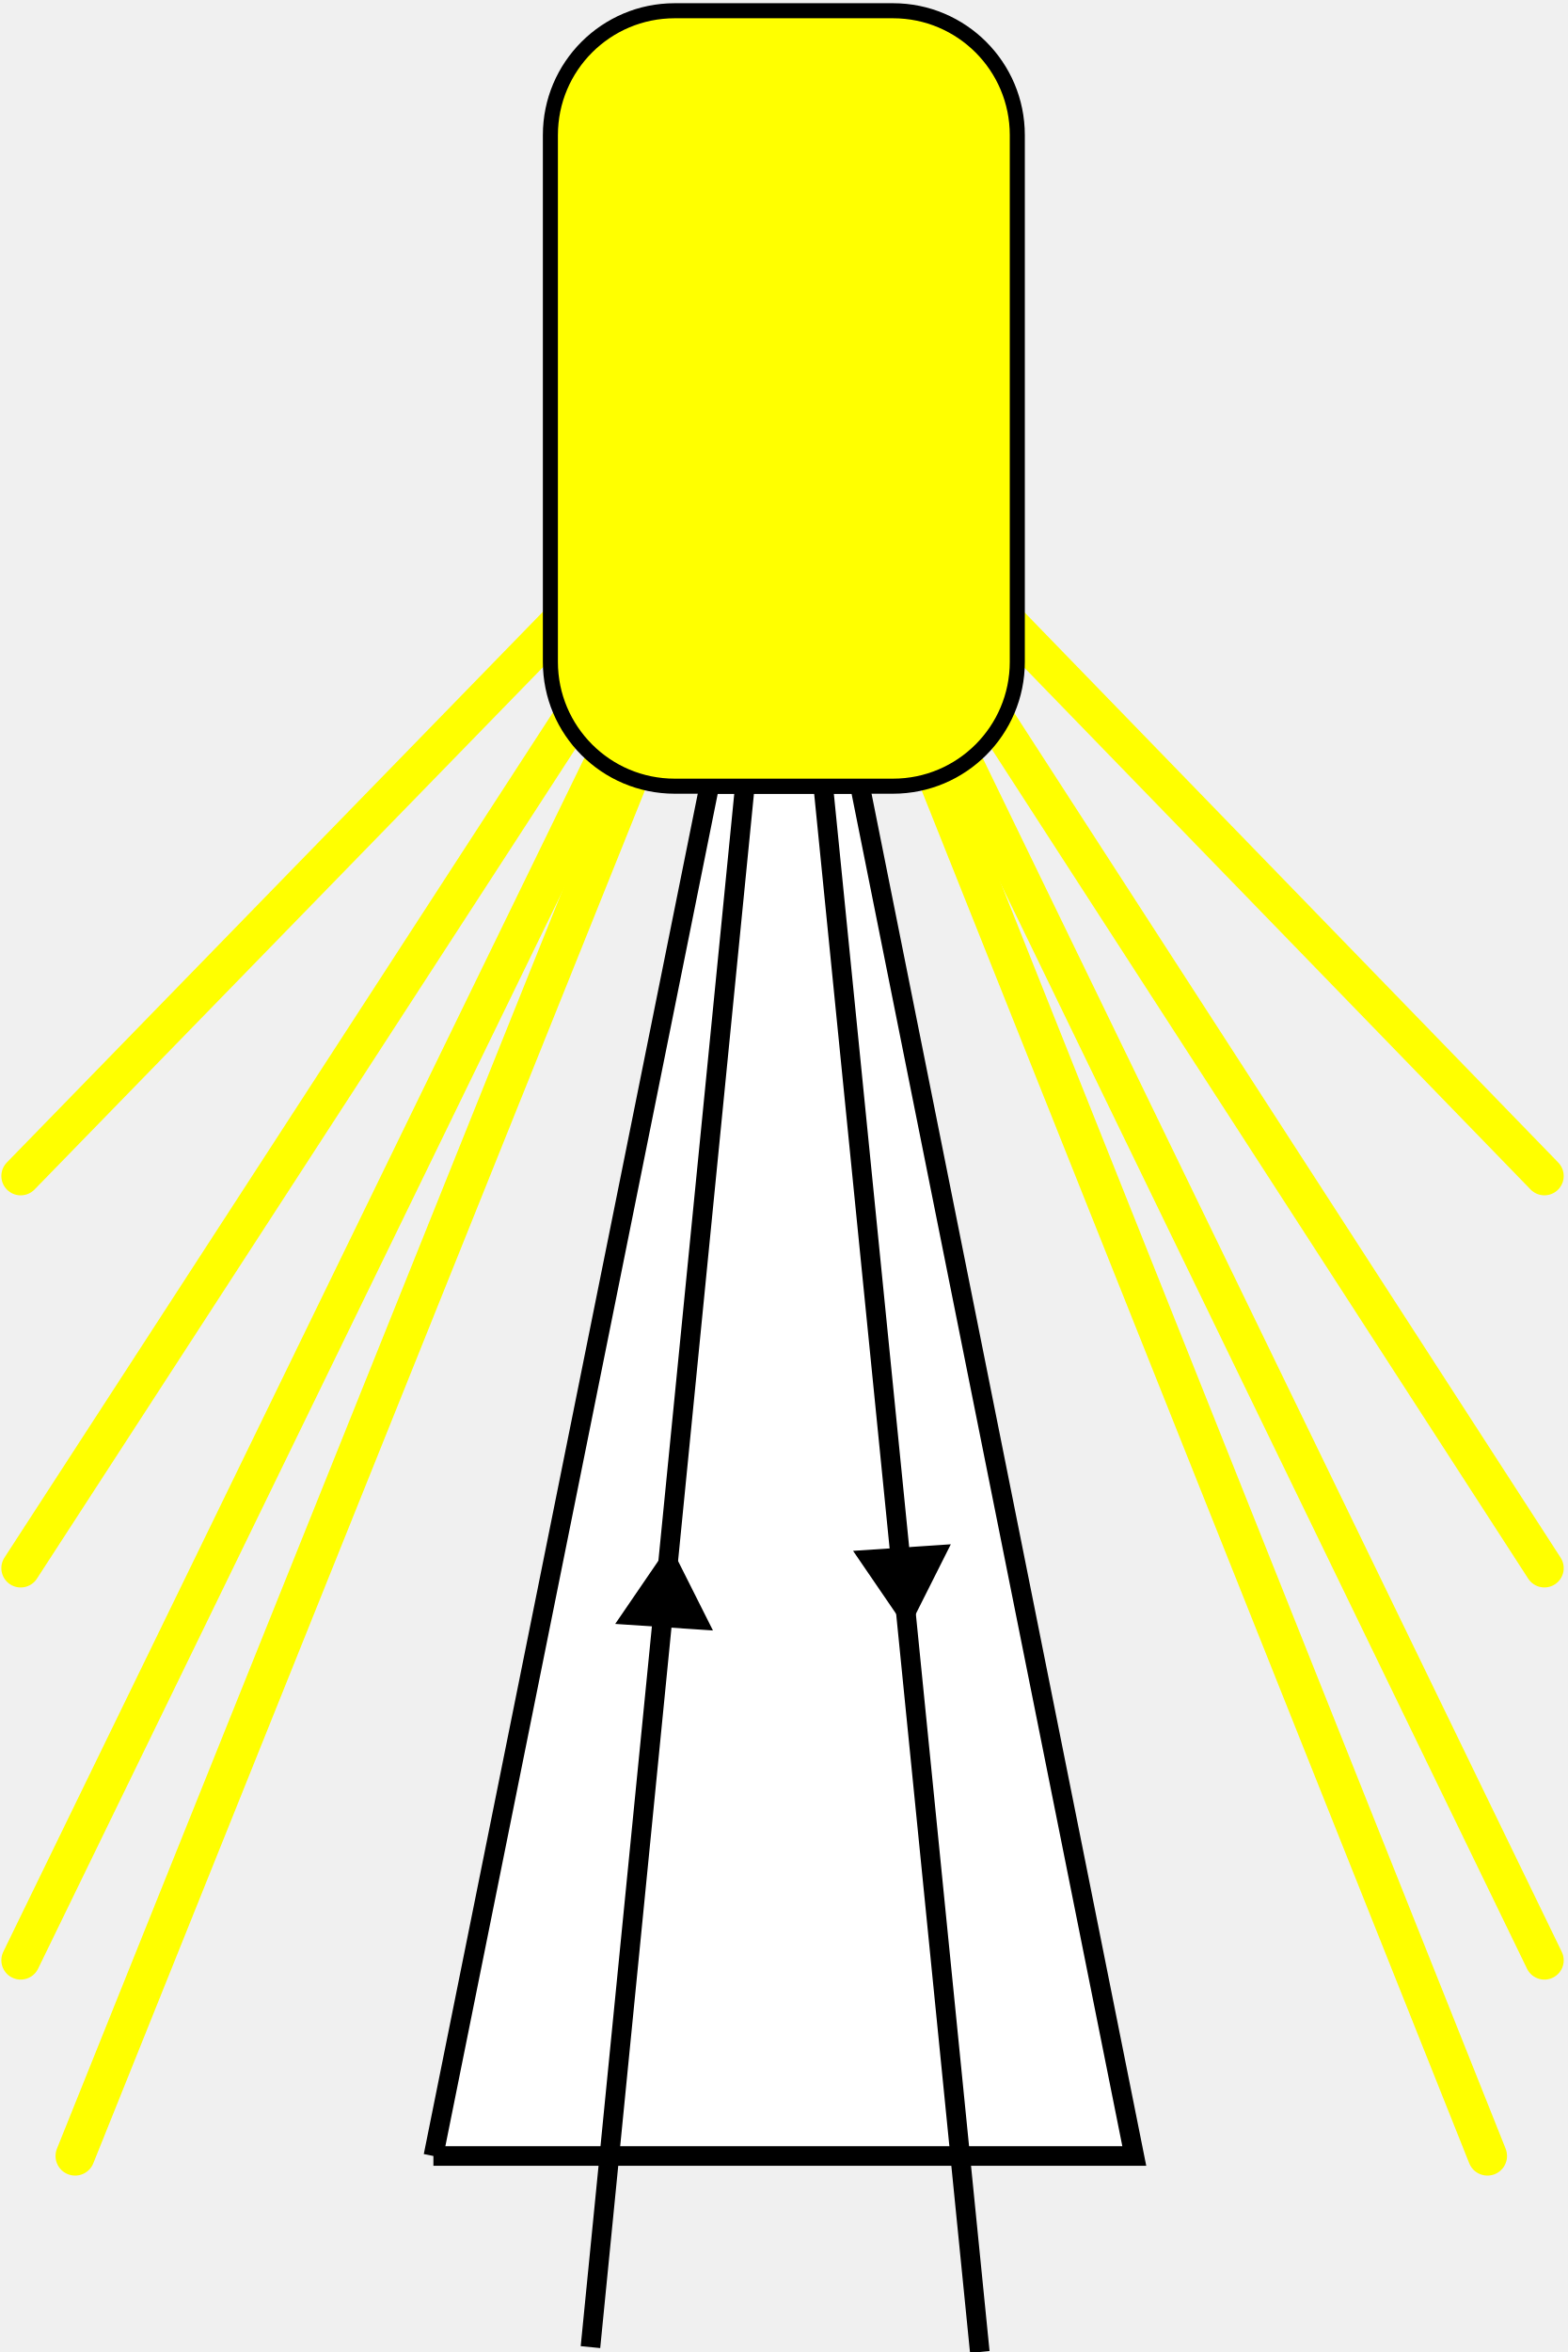
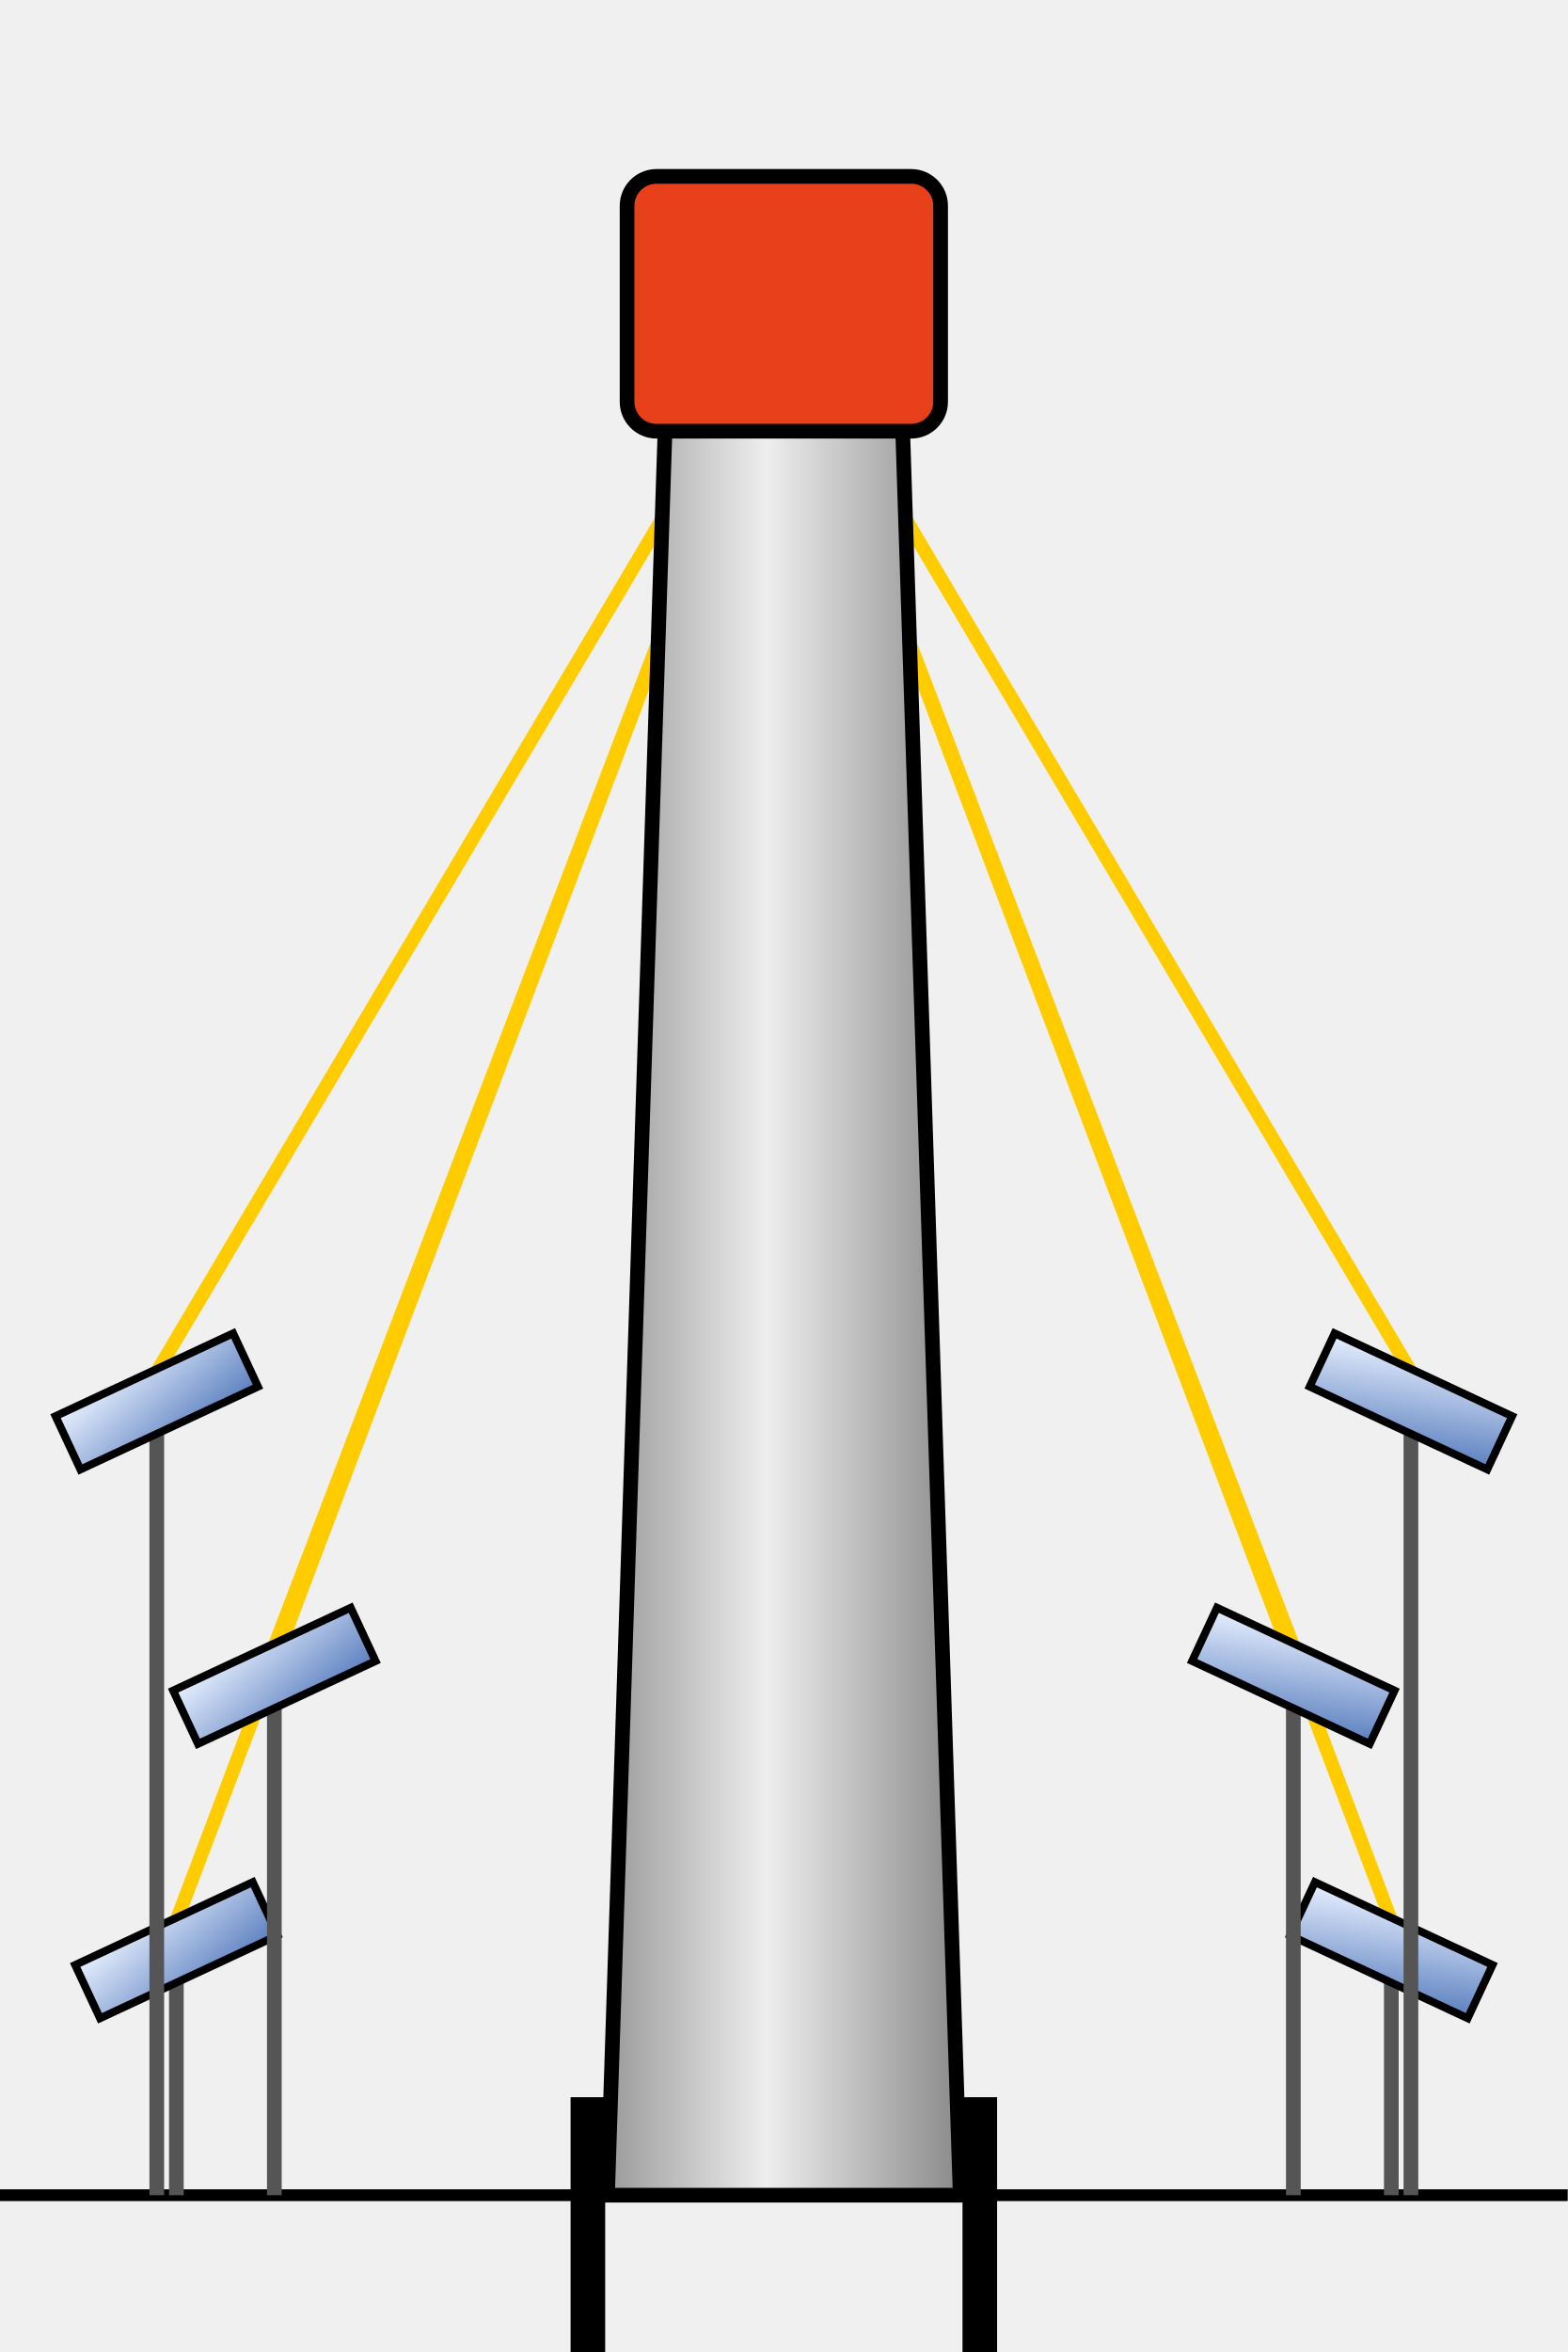
- <svg xmlns="http://www.w3.org/2000/svg" width="80mm" height="120mm" viewBox="0 0 80 120" version="1.1" id="svg1012">
-   <defs id="defs1006">
-     <marker orient="auto" refY="0.0" refX="0.0" id="marker1500" style="overflow:visible;">
-       <path id="path1498" style="fill-rule:evenodd;stroke-width:0.625;stroke-linejoin:round;stroke:#000000;stroke-opacity:1;fill:#000000;fill-opacity:1" d="M 8.719,4.034 L -2.207,0.016 L 8.719,-4.002 C 6.973,-1.63 6.983,1.616 8.719,4.034 z " transform="scale(0.6) rotate(180) translate(0,0)" />
-     </marker>
-     <marker style="overflow:visible" id="Arrow2Mstart" refX="0.0" refY="0.0" orient="auto">
-       <path transform="scale(0.6) translate(0,0)" d="M 8.719,4.034 L -2.207,0.016 L 8.719,-4.002 C 6.973,-1.63 6.983,1.616 8.719,4.034 z " style="fill-rule:evenodd;stroke-width:0.625;stroke-linejoin:round;stroke:#000000;stroke-opacity:1;fill:#000000;fill-opacity:1" id="path948" />
-     </marker>
-     <marker orient="auto" refY="0.0" refX="0.0" id="marker1360" style="overflow:visible;">
-       <path id="path1358" style="fill-rule:evenodd;stroke-width:0.625;stroke-linejoin:round;stroke:#000000;stroke-opacity:1;fill:#000000;fill-opacity:1" d="M 8.719,4.034 L -2.207,0.016 L 8.719,-4.002 C 6.973,-1.63 6.983,1.616 8.719,4.034 z " transform="scale(0.6) rotate(180) translate(0,0)" />
-     </marker>
-     <marker orient="auto" refY="0.0" refX="0.0" id="marker1316" style="overflow:visible;">
-       <path id="path1314" style="fill-rule:evenodd;stroke-width:0.625;stroke-linejoin:round;stroke:#000000;stroke-opacity:1;fill:#000000;fill-opacity:1" d="M 8.719,4.034 L -2.207,0.016 L 8.719,-4.002 C 6.973,-1.63 6.983,1.616 8.719,4.034 z " transform="scale(0.6) rotate(180) translate(0,0)" />
-     </marker>
-     <marker style="overflow:visible;" id="Arrow2Send" refX="0.0" refY="0.0" orient="auto">
-       <path transform="scale(0.3) rotate(180) translate(-2.3,0)" d="M 8.719,4.034 L -2.207,0.016 L 8.719,-4.002 C 6.973,-1.63 6.983,1.616 8.719,4.034 z " style="fill-rule:evenodd;stroke-width:0.625;stroke-linejoin:round;stroke:#000000;stroke-opacity:1;fill:#000000;fill-opacity:1" id="path957" />
-     </marker>
-     <marker style="overflow:visible" id="Arrow1Lstart" refX="0.0" refY="0.0" orient="auto">
-       <path transform="scale(0.8) translate(12.5,0)" style="fill-rule:evenodd;stroke:#000000;stroke-width:1pt;stroke-opacity:1;fill:#000000;fill-opacity:1" d="M 0.0,0.0 L 5.0,-5.0 L -12.5,0.0 L 5.0,5.0 L 0.0,0.0 z " id="path924" />
-     </marker>
+ <svg xmlns="http://www.w3.org/2000/svg" version="1.1" width="160mm" height="240mm" viewBox="0 0 160 240">
+   <defs>
+     <linearGradient id="tow" x1="0" y1="0" x2="1" y2="0">
+       <stop offset="0" stop-color="#9a9a9a" />
+       <stop offset="0.45" stop-color="#eeeeee" />
+       <stop offset="1" stop-color="#8a8a8a" />
+     </linearGradient>
+     <linearGradient id="hel" x1="0" y1="0" x2="1" y2="1">
+       <stop offset="0" stop-color="#e8f0ff" />
+       <stop offset="1" stop-color="#5a7fbf" />
+     </linearGradient>
  </defs>
-   <g id="layer1" transform="translate(-65.07738,-64.73214)">
-     <path id="path872" d="M 66.133,164.745 105.09,84.719" style="fill:none;stroke:#ffff00;stroke-width:1.974;stroke-linecap:round;stroke-linejoin:miter;stroke-miterlimit:4;stroke-dasharray:none;stroke-opacity:1" />
-     <path id="path874" d="M 66.133,144.739 105.09,84.719" style="fill:none;stroke:#ffff00;stroke-width:1.974;stroke-linecap:round;stroke-linejoin:miter;stroke-miterlimit:4;stroke-dasharray:none;stroke-opacity:1" />
-     <path id="path876" d="M 66.133,124.732 105.09,84.719" style="fill:none;stroke:#ffff00;stroke-width:1.974;stroke-linecap:round;stroke-linejoin:miter;stroke-miterlimit:4;stroke-dasharray:none;stroke-opacity:1" />
-     <path id="path878" d="M 143.889,164.747 105.063,84.718" style="fill:none;stroke:#ffff00;stroke-width:1.971;stroke-linecap:round;stroke-linejoin:miter;stroke-miterlimit:4;stroke-dasharray:none;stroke-opacity:1" />
-     <path id="path880" d="M 143.889,144.739 105.063,84.718" style="fill:none;stroke:#ffff00;stroke-width:1.971;stroke-linecap:round;stroke-linejoin:miter;stroke-miterlimit:4;stroke-dasharray:none;stroke-opacity:1" />
-     <path id="path882" d="M 143.889,124.732 105.063,84.718" style="fill:none;stroke:#ffff00;stroke-width:1.971;stroke-linecap:round;stroke-linejoin:miter;stroke-miterlimit:4;stroke-dasharray:none;stroke-opacity:1" />
-     <path style="fill:#ffffff;stroke:#000000;stroke-width:1;stroke-linecap:butt;stroke-linejoin:miter;stroke-opacity:1;stroke-miterlimit:4;stroke-dasharray:none" d="m 87.194,174.732 14.1,-70 h 7.65 l 14.017,70 H 87.194" id="path914" />
-     <path style="fill:none;stroke:#000000;stroke-width:1;stroke-linecap:butt;stroke-linejoin:miter;stroke-opacity:1;stroke-miterlimit:4;stroke-dasharray:none" d="m 115.077,184.732 -10,-100" id="path916" />
-     <path style="fill:none;stroke:#000000;stroke-width:1;stroke-linecap:butt;stroke-linejoin:miter;stroke-opacity:1;stroke-miterlimit:4;stroke-dasharray:none" d="M 95.209,184.483 105.077,84.732" id="path918" />
-     <path style="fill:none;stroke:#ffff00;stroke-width:2;stroke-linecap:round;stroke-linejoin:miter;stroke-opacity:1;stroke-miterlimit:4;stroke-dasharray:none" d="M 68.911,174.732 105.077,84.732" id="path1000" />
-     <path style="fill:none;stroke:#ffff00;stroke-width:2;stroke-linecap:round;stroke-linejoin:miter;stroke-opacity:1;stroke-miterlimit:4;stroke-dasharray:none" d="M 140.982,174.732 105.077,84.732" id="path1002" />
-     <rect ry="6.345" y="65.28" x="93.164" height="39.564" width="23.827" id="rect860" style="fill:#ffff00;stroke:#000000;stroke-width:0.768;stroke-miterlimit:4;stroke-dasharray:none" />
-     <path style="fill:#000000;stroke:none;stroke-width:0.265px;stroke-linecap:butt;stroke-linejoin:miter;stroke-opacity:1" d="m 96.472,147.585 2.778,-4.063 2.21,4.398 z" id="path1010" />
-     <path id="path1012" d="m 108.61,143.857 2.778,4.063 2.21,-4.398 z" style="fill:#000000;stroke:none;stroke-width:0.265px;stroke-linecap:butt;stroke-linejoin:miter;stroke-opacity:1" />
-   </g>
+   <line x1="18" y1="196" x2="80" y2="32" stroke="#ffcc00" stroke-width="1.4" />
+   <line x1="142" y1="196" x2="80" y2="32" stroke="#ffcc00" stroke-width="1.4" />
+   <line x1="28" y1="168" x2="80" y2="32" stroke="#ffcc00" stroke-width="1.4" />
+   <line x1="132" y1="168" x2="80" y2="32" stroke="#ffcc00" stroke-width="1.4" />
+   <line x1="16" y1="140" x2="80" y2="32" stroke="#ffcc00" stroke-width="1.4" />
+   <line x1="144" y1="140" x2="80" y2="32" stroke="#ffcc00" stroke-width="1.4" />
+   <polygon points="68,40 92,40 98,224 62,224" fill="url(#tow)" stroke="#000" stroke-width="1.5" />
+   <rect x="64" y="18" width="32" height="26" rx="3" fill="#e8401a" stroke="#000" stroke-width="1.5" />
+   <path d="M 60,240 V 214 M 100,240 V 214" stroke="#000" stroke-width="3.53" />
+   <line x1="0" y1="224" x2="160" y2="224" stroke="#000" stroke-width="1.2" />
+   <line x1="18" y1="202" x2="18" y2="224" stroke="#555" stroke-width="1.5" />
+   <rect x="8" y="196" width="20" height="6" fill="url(#hel)" stroke="#000" stroke-width="0.8" transform="rotate(-25 18 199)" />
+   <line x1="142" y1="202" x2="142" y2="224" stroke="#555" stroke-width="1.5" />
+   <rect x="132" y="196" width="20" height="6" fill="url(#hel)" stroke="#000" stroke-width="0.8" transform="rotate(25 142 199)" />
+   <line x1="28" y1="174" x2="28" y2="224" stroke="#555" stroke-width="1.5" />
+   <rect x="18" y="168" width="20" height="6" fill="url(#hel)" stroke="#000" stroke-width="0.8" transform="rotate(-25 28 171)" />
+   <line x1="132" y1="174" x2="132" y2="224" stroke="#555" stroke-width="1.5" />
+   <rect x="122" y="168" width="20" height="6" fill="url(#hel)" stroke="#000" stroke-width="0.8" transform="rotate(25 132 171)" />
+   <line x1="16" y1="146" x2="16" y2="224" stroke="#555" stroke-width="1.5" />
+   <rect x="6" y="140" width="20" height="6" fill="url(#hel)" stroke="#000" stroke-width="0.8" transform="rotate(-25 16 143)" />
+   <line x1="144" y1="146" x2="144" y2="224" stroke="#555" stroke-width="1.5" />
+   <rect x="134" y="140" width="20" height="6" fill="url(#hel)" stroke="#000" stroke-width="0.8" transform="rotate(25 144 143)" />
</svg>
